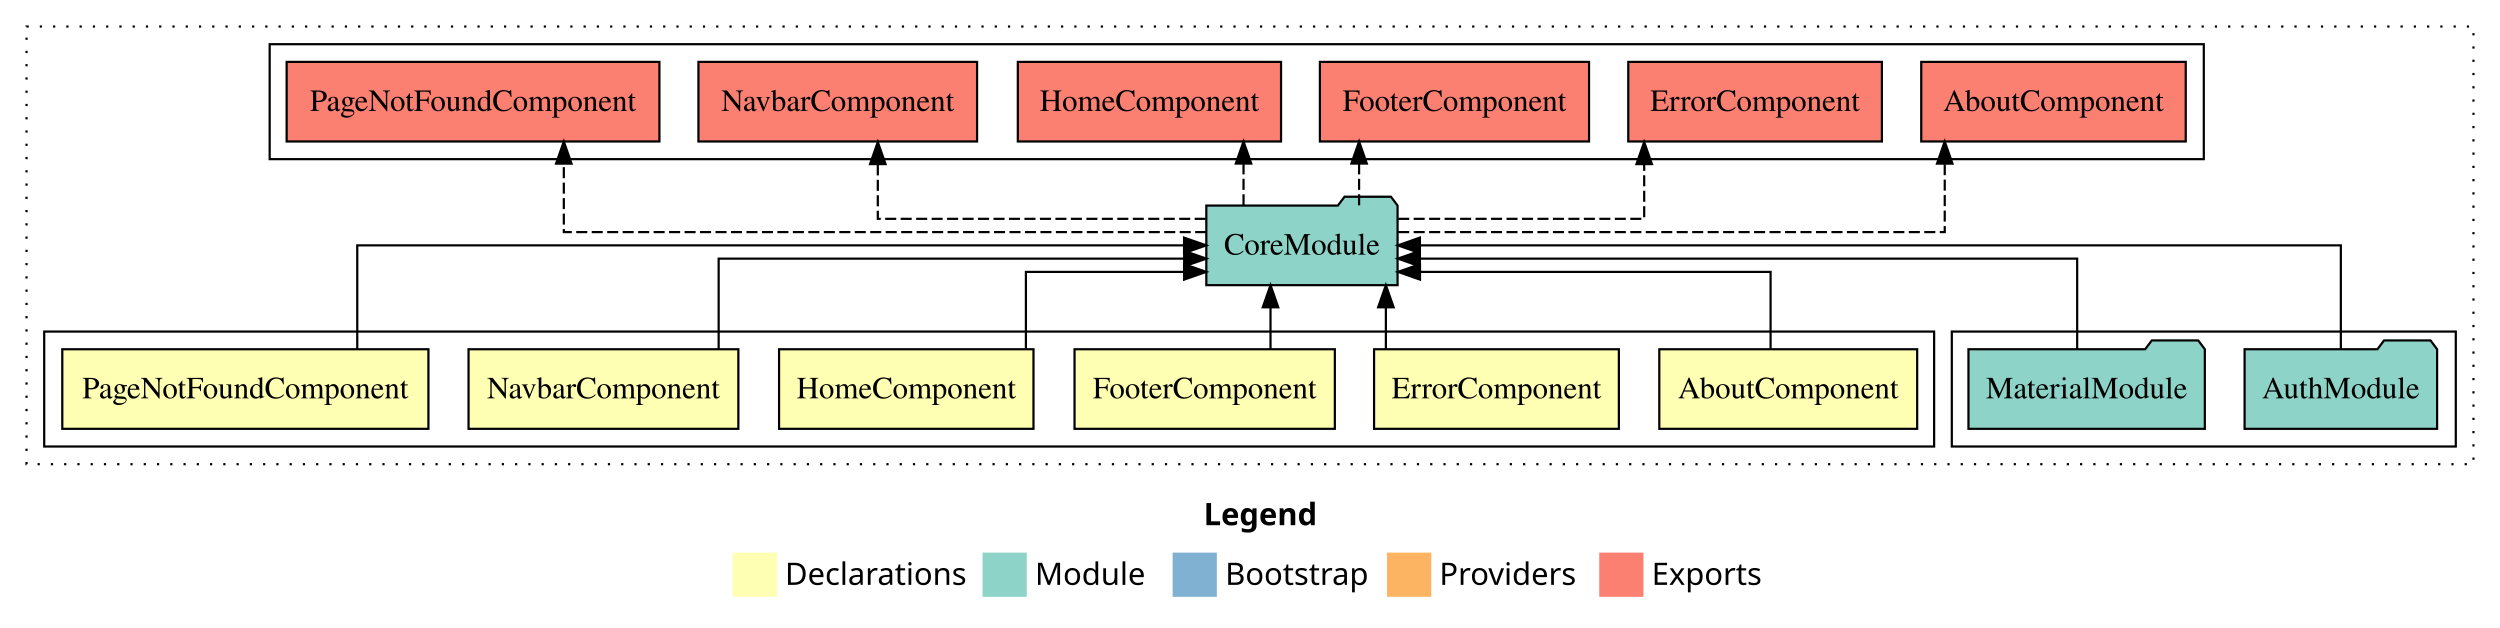
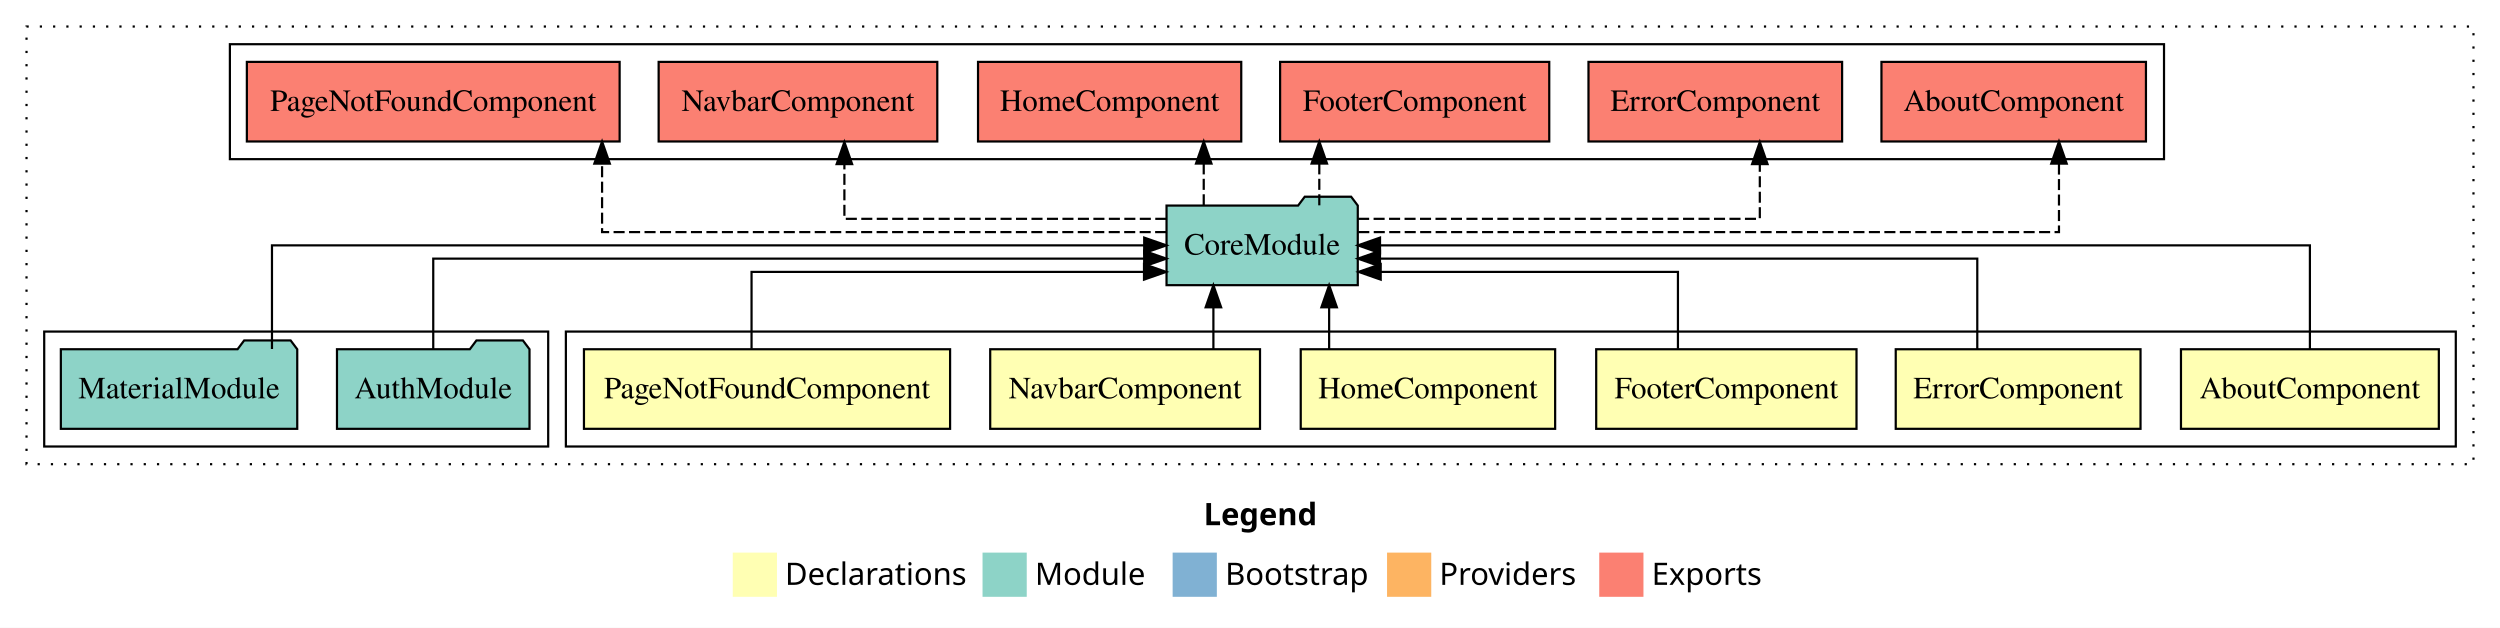
<svg xmlns="http://www.w3.org/2000/svg" width="1131pt" height="284pt" viewBox="0.00 0.00 1131.00 284.00">
  <g id="graph0" class="graph" transform="scale(1 1) rotate(0) translate(4 280)">
    <polygon fill="white" stroke="transparent" points="-4,4 -4,-280 1127,-280 1127,4 -4,4" />
    <text text-anchor="start" x="540.51" y="-42.4" font-family="Times-12" font-weight="bold" font-size="14.00">Legend</text>
    <polygon fill="#ffffb3" stroke="transparent" points="327.5,-10 327.5,-30 347.5,-30 347.5,-10 327.5,-10" />
    <text text-anchor="start" x="351.13" y="-15.4" font-family="Times-12" font-size="14.00">  Declarations</text>
    <polygon fill="#8dd3c7" stroke="transparent" points="440.5,-10 440.5,-30 460.5,-30 460.5,-10 440.5,-10" />
    <text text-anchor="start" x="464.23" y="-15.4" font-family="Times-12" font-size="14.00">  Module</text>
    <polygon fill="#80b1d3" stroke="transparent" points="526.5,-10 526.5,-30 546.5,-30 546.5,-10 526.5,-10" />
    <text text-anchor="start" x="550.28" y="-15.4" font-family="Times-12" font-size="14.00">  Bootstrap</text>
    <polygon fill="#fdb462" stroke="transparent" points="623.5,-10 623.5,-30 643.5,-30 643.5,-10 623.5,-10" />
    <text text-anchor="start" x="647.17" y="-15.4" font-family="Times-12" font-size="14.00">  Providers</text>
    <polygon fill="#fb8072" stroke="transparent" points="719.5,-10 719.5,-30 739.5,-30 739.5,-10 719.5,-10" />
    <text text-anchor="start" x="743.23" y="-15.4" font-family="Times-12" font-size="14.00">  Exports</text>
    <g id="clust1" class="cluster">
      <polygon fill="none" stroke="black" stroke-dasharray="1,5" points="8,-70 8,-268 1115,-268 1115,-70 8,-70" />
    </g>
-     <g id="clust9" class="cluster">
-       <polygon fill="none" stroke="black" points="879,-78 879,-130 1107,-130 1107,-78 879,-78" />
-     </g>
    <g id="clust2" class="cluster">
-       <polygon fill="none" stroke="black" points="16,-78 16,-130 871,-130 871,-78 16,-78" />
+       <polygon fill="none" stroke="black" points="252,-78 252,-130 1107,-130 1107,-78 252,-78" />
    </g>
    <g id="clust10" class="cluster">
-       <polygon fill="none" stroke="black" points="118,-208 118,-260 993,-260 993,-208 118,-208" />
+       <polygon fill="none" stroke="black" points="100,-208 100,-260 975,-260 975,-208 100,-208" />
+     </g>
+     <g id="clust9" class="cluster">
+       <polygon fill="none" stroke="black" points="16,-78 16,-130 244,-130 244,-78 16,-78" />
    </g>
    <g id="node1" class="node">
-       <polygon fill="#ffffb3" stroke="black" points="863.33,-122 746.67,-122 746.67,-86 863.33,-86 863.33,-122" />
-       <text text-anchor="middle" x="805" y="-99.8" font-family="Times,serif" font-size="14.00">AboutComponent</text>
+       <polygon fill="#ffffb3" stroke="black" points="1099.33,-122 982.67,-122 982.67,-86 1099.33,-86 1099.33,-122" />
+       <text text-anchor="middle" x="1041" y="-99.8" font-family="Times,serif" font-size="14.00">AboutComponent</text>
    </g>
    <g id="node7" class="node">
-       <polygon fill="#8dd3c7" stroke="black" points="628.26,-187 625.26,-191 604.26,-191 601.26,-187 541.74,-187 541.74,-151 628.26,-151 628.26,-187" />
-       <text text-anchor="middle" x="585" y="-164.8" font-family="Times,serif" font-size="14.00">CoreModule</text>
+       <polygon fill="#8dd3c7" stroke="black" points="610.26,-187 607.26,-191 586.26,-191 583.26,-187 523.74,-187 523.74,-151 610.26,-151 610.26,-187" />
+       <text text-anchor="middle" x="567" y="-164.8" font-family="Times,serif" font-size="14.00">CoreModule</text>
    </g>
    <g id="edge1" class="edge">
-       <path fill="none" stroke="black" d="M797.01,-122.24C797.01,-137.57 797.01,-157 797.01,-157 797.01,-157 638.41,-157 638.41,-157" />
-       <polygon fill="black" stroke="black" points="638.41,-153.5 628.41,-157 638.41,-160.5 638.41,-153.5" />
+       <path fill="none" stroke="black" d="M1041,-122.11C1041,-141.34 1041,-169 1041,-169 1041,-169 620.32,-169 620.32,-169" />
+       <polygon fill="black" stroke="black" points="620.32,-165.5 610.32,-169 620.32,-172.5 620.32,-165.5" />
    </g>
    <g id="node2" class="node">
-       <polygon fill="#ffffb3" stroke="black" points="728.37,-122 617.63,-122 617.63,-86 728.37,-86 728.37,-122" />
-       <text text-anchor="middle" x="673" y="-99.8" font-family="Times,serif" font-size="14.00">ErrorComponent</text>
+       <polygon fill="#ffffb3" stroke="black" points="964.37,-122 853.63,-122 853.63,-86 964.37,-86 964.37,-122" />
+       <text text-anchor="middle" x="909" y="-99.8" font-family="Times,serif" font-size="14.00">ErrorComponent</text>
    </g>
    <g id="edge2" class="edge">
-       <path fill="none" stroke="black" d="M622.97,-122.11C622.97,-122.11 622.97,-140.99 622.97,-140.99" />
-       <polygon fill="black" stroke="black" points="619.47,-140.99 622.97,-150.99 626.47,-140.99 619.47,-140.99" />
+       <path fill="none" stroke="black" d="M890.52,-122.02C890.52,-139.37 890.52,-163 890.52,-163 890.52,-163 620.3,-163 620.3,-163" />
+       <polygon fill="black" stroke="black" points="620.3,-159.5 610.3,-163 620.3,-166.5 620.3,-159.5" />
    </g>
    <g id="node3" class="node">
-       <polygon fill="#ffffb3" stroke="black" points="599.88,-122 482.12,-122 482.12,-86 599.88,-86 599.88,-122" />
-       <text text-anchor="middle" x="541" y="-99.8" font-family="Times,serif" font-size="14.00">FooterComponent</text>
+       <polygon fill="#ffffb3" stroke="black" points="835.88,-122 718.12,-122 718.12,-86 835.88,-86 835.88,-122" />
+       <text text-anchor="middle" x="777" y="-99.8" font-family="Times,serif" font-size="14.00">FooterComponent</text>
    </g>
    <g id="edge3" class="edge">
-       <path fill="none" stroke="black" d="M570.78,-122.11C570.78,-122.11 570.78,-140.99 570.78,-140.99" />
-       <polygon fill="black" stroke="black" points="567.28,-140.99 570.78,-150.99 574.28,-140.99 567.28,-140.99" />
+       <path fill="none" stroke="black" d="M755.1,-122.24C755.1,-137.57 755.1,-157 755.1,-157 755.1,-157 620.63,-157 620.63,-157" />
+       <polygon fill="black" stroke="black" points="620.63,-153.5 610.63,-157 620.63,-160.5 620.63,-153.5" />
    </g>
    <g id="node4" class="node">
-       <polygon fill="#ffffb3" stroke="black" points="463.55,-122 348.45,-122 348.45,-86 463.55,-86 463.55,-122" />
-       <text text-anchor="middle" x="406" y="-99.8" font-family="Times,serif" font-size="14.00">HomeComponent</text>
+       <polygon fill="#ffffb3" stroke="black" points="699.55,-122 584.45,-122 584.45,-86 699.55,-86 699.55,-122" />
+       <text text-anchor="middle" x="642" y="-99.8" font-family="Times,serif" font-size="14.00">HomeComponent</text>
    </g>
    <g id="edge4" class="edge">
-       <path fill="none" stroke="black" d="M460.12,-122.24C460.12,-137.57 460.12,-157 460.12,-157 460.12,-157 531.68,-157 531.68,-157" />
-       <polygon fill="black" stroke="black" points="531.68,-160.5 541.68,-157 531.68,-153.5 531.68,-160.5" />
+       <path fill="none" stroke="black" d="M597.3,-122.11C597.3,-122.11 597.3,-140.99 597.3,-140.99" />
+       <polygon fill="black" stroke="black" points="593.8,-140.99 597.3,-150.99 600.8,-140.99 593.8,-140.99" />
    </g>
    <g id="node5" class="node">
-       <polygon fill="#ffffb3" stroke="black" points="330.03,-122 207.97,-122 207.97,-86 330.03,-86 330.03,-122" />
-       <text text-anchor="middle" x="269" y="-99.8" font-family="Times,serif" font-size="14.00">NavbarComponent</text>
+       <polygon fill="#ffffb3" stroke="black" points="566.03,-122 443.97,-122 443.97,-86 566.03,-86 566.03,-122" />
+       <text text-anchor="middle" x="505" y="-99.8" font-family="Times,serif" font-size="14.00">NavbarComponent</text>
    </g>
    <g id="edge5" class="edge">
-       <path fill="none" stroke="black" d="M321.12,-122.02C321.12,-139.37 321.12,-163 321.12,-163 321.12,-163 531.72,-163 531.72,-163" />
-       <polygon fill="black" stroke="black" points="531.72,-166.5 541.72,-163 531.72,-159.5 531.72,-166.5" />
+       <path fill="none" stroke="black" d="M544.94,-122.11C544.94,-122.11 544.94,-140.99 544.94,-140.99" />
+       <polygon fill="black" stroke="black" points="541.44,-140.99 544.94,-150.99 548.44,-140.99 541.44,-140.99" />
    </g>
    <g id="node6" class="node">
-       <polygon fill="#ffffb3" stroke="black" points="189.82,-122 24.18,-122 24.18,-86 189.82,-86 189.82,-122" />
-       <text text-anchor="middle" x="107" y="-99.8" font-family="Times,serif" font-size="14.00">PageNotFoundComponent</text>
+       <polygon fill="#ffffb3" stroke="black" points="425.82,-122 260.18,-122 260.18,-86 425.82,-86 425.82,-122" />
+       <text text-anchor="middle" x="343" y="-99.8" font-family="Times,serif" font-size="14.00">PageNotFoundComponent</text>
    </g>
    <g id="edge6" class="edge">
-       <path fill="none" stroke="black" d="M157.62,-122.11C157.62,-141.34 157.62,-169 157.62,-169 157.62,-169 531.67,-169 531.67,-169" />
-       <polygon fill="black" stroke="black" points="531.67,-172.5 541.67,-169 531.67,-165.5 531.67,-172.5" />
+       <path fill="none" stroke="black" d="M336,-122.24C336,-137.57 336,-157 336,-157 336,-157 513.55,-157 513.55,-157" />
+       <polygon fill="black" stroke="black" points="513.55,-160.5 523.55,-157 513.55,-153.5 513.55,-160.5" />
    </g>
    <g id="node10" class="node">
-       <polygon fill="#fb8072" stroke="black" points="984.83,-252 865.17,-252 865.17,-216 984.83,-216 984.83,-252" />
-       <text text-anchor="middle" x="925" y="-229.8" font-family="Times,serif" font-size="14.00">AboutComponent </text>
+       <polygon fill="#fb8072" stroke="black" points="966.83,-252 847.17,-252 847.17,-216 966.83,-216 966.83,-252" />
+       <text text-anchor="middle" x="907" y="-229.8" font-family="Times,serif" font-size="14.00">AboutComponent </text>
    </g>
    <g id="edge9" class="edge">
-       <path fill="none" stroke="black" stroke-dasharray="5,2" d="M628.54,-175C709.66,-175 875.8,-175 875.8,-175 875.8,-175 875.8,-205.98 875.8,-205.98" />
-       <polygon fill="black" stroke="black" points="872.3,-205.98 875.8,-215.98 879.3,-205.98 872.3,-205.98" />
+       <path fill="none" stroke="black" stroke-dasharray="5,2" d="M610.48,-175C706.36,-175 927.48,-175 927.48,-175 927.48,-175 927.48,-205.98 927.48,-205.98" />
+       <polygon fill="black" stroke="black" points="923.98,-205.98 927.48,-215.98 930.98,-205.98 923.98,-205.98" />
    </g>
    <g id="node11" class="node">
-       <polygon fill="#fb8072" stroke="black" points="847.37,-252 732.63,-252 732.63,-216 847.37,-216 847.37,-252" />
-       <text text-anchor="middle" x="790" y="-229.8" font-family="Times,serif" font-size="14.00">ErrorComponent </text>
+       <polygon fill="#fb8072" stroke="black" points="829.37,-252 714.63,-252 714.63,-216 829.37,-216 829.37,-252" />
+       <text text-anchor="middle" x="772" y="-229.8" font-family="Times,serif" font-size="14.00">ErrorComponent </text>
    </g>
    <g id="edge10" class="edge">
-       <path fill="none" stroke="black" stroke-dasharray="5,2" d="M628.54,-181C674.33,-181 739.83,-181 739.83,-181 739.83,-181 739.83,-205.76 739.83,-205.76" />
-       <polygon fill="black" stroke="black" points="736.33,-205.76 739.83,-215.76 743.33,-205.76 736.33,-205.76" />
+       <path fill="none" stroke="black" stroke-dasharray="5,2" d="M610.41,-181C675.83,-181 792.14,-181 792.14,-181 792.14,-181 792.14,-205.76 792.14,-205.76" />
+       <polygon fill="black" stroke="black" points="788.64,-205.76 792.14,-215.76 795.64,-205.76 788.64,-205.76" />
    </g>
    <g id="node12" class="node">
-       <polygon fill="#fb8072" stroke="black" points="714.88,-252 593.12,-252 593.12,-216 714.88,-216 714.88,-252" />
-       <text text-anchor="middle" x="654" y="-229.8" font-family="Times,serif" font-size="14.00">FooterComponent </text>
+       <polygon fill="#fb8072" stroke="black" points="696.88,-252 575.12,-252 575.12,-216 696.88,-216 696.88,-252" />
+       <text text-anchor="middle" x="636" y="-229.8" font-family="Times,serif" font-size="14.00">FooterComponent </text>
    </g>
    <g id="edge11" class="edge">
-       <path fill="none" stroke="black" stroke-dasharray="5,2" d="M610.85,-187.11C610.85,-187.11 610.85,-205.99 610.85,-205.99" />
-       <polygon fill="black" stroke="black" points="607.35,-205.99 610.85,-215.99 614.35,-205.99 607.35,-205.99" />
+       <path fill="none" stroke="black" stroke-dasharray="5,2" d="M592.85,-187.11C592.85,-187.11 592.85,-205.99 592.85,-205.99" />
+       <polygon fill="black" stroke="black" points="589.35,-205.99 592.85,-215.99 596.35,-205.99 589.35,-205.99" />
    </g>
    <g id="node13" class="node">
-       <polygon fill="#fb8072" stroke="black" points="575.54,-252 456.46,-252 456.46,-216 575.54,-216 575.54,-252" />
-       <text text-anchor="middle" x="516" y="-229.8" font-family="Times,serif" font-size="14.00">HomeComponent </text>
+       <polygon fill="#fb8072" stroke="black" points="557.54,-252 438.46,-252 438.46,-216 557.54,-216 557.54,-252" />
+       <text text-anchor="middle" x="498" y="-229.8" font-family="Times,serif" font-size="14.00">HomeComponent </text>
    </g>
    <g id="edge12" class="edge">
-       <path fill="none" stroke="black" stroke-dasharray="5,2" d="M558.57,-187.11C558.57,-187.11 558.57,-205.99 558.57,-205.99" />
-       <polygon fill="black" stroke="black" points="555.07,-205.99 558.57,-215.99 562.07,-205.99 555.07,-205.99" />
+       <path fill="none" stroke="black" stroke-dasharray="5,2" d="M540.57,-187.11C540.57,-187.11 540.57,-205.99 540.57,-205.99" />
+       <polygon fill="black" stroke="black" points="537.07,-205.99 540.57,-215.99 544.07,-205.99 537.07,-205.99" />
    </g>
    <g id="node14" class="node">
-       <polygon fill="#fb8072" stroke="black" points="438.03,-252 311.97,-252 311.97,-216 438.03,-216 438.03,-252" />
-       <text text-anchor="middle" x="375" y="-229.8" font-family="Times,serif" font-size="14.00">NavbarComponent </text>
+       <polygon fill="#fb8072" stroke="black" points="420.03,-252 293.97,-252 293.97,-216 420.03,-216 420.03,-252" />
+       <text text-anchor="middle" x="357" y="-229.8" font-family="Times,serif" font-size="14.00">NavbarComponent </text>
    </g>
    <g id="edge13" class="edge">
-       <path fill="none" stroke="black" stroke-dasharray="5,2" d="M541.46,-181C484.85,-181 393.12,-181 393.12,-181 393.12,-181 393.12,-205.76 393.12,-205.76" />
-       <polygon fill="black" stroke="black" points="389.62,-205.76 393.12,-215.76 396.62,-205.76 389.62,-205.76" />
+       <path fill="none" stroke="black" stroke-dasharray="5,2" d="M523.64,-181C467.84,-181 378,-181 378,-181 378,-181 378,-205.76 378,-205.76" />
+       <polygon fill="black" stroke="black" points="374.5,-205.76 378,-215.76 381.5,-205.76 374.5,-205.76" />
    </g>
    <g id="node15" class="node">
-       <polygon fill="#fb8072" stroke="black" points="294.32,-252 125.68,-252 125.68,-216 294.32,-216 294.32,-252" />
-       <text text-anchor="middle" x="210" y="-229.8" font-family="Times,serif" font-size="14.00">PageNotFoundComponent </text>
+       <polygon fill="#fb8072" stroke="black" points="276.32,-252 107.68,-252 107.68,-216 276.32,-216 276.32,-252" />
+       <text text-anchor="middle" x="192" y="-229.8" font-family="Times,serif" font-size="14.00">PageNotFoundComponent </text>
    </g>
    <g id="edge14" class="edge">
-       <path fill="none" stroke="black" stroke-dasharray="5,2" d="M541.69,-175C451.34,-175 251.07,-175 251.07,-175 251.07,-175 251.07,-205.98 251.07,-205.98" />
-       <polygon fill="black" stroke="black" points="247.57,-205.98 251.07,-215.98 254.57,-205.98 247.57,-205.98" />
+       <path fill="none" stroke="black" stroke-dasharray="5,2" d="M523.58,-175C440.75,-175 268.38,-175 268.38,-175 268.38,-175 268.38,-205.98 268.38,-205.98" />
+       <polygon fill="black" stroke="black" points="264.88,-205.98 268.38,-215.98 271.88,-205.98 264.88,-205.98" />
    </g>
    <g id="node8" class="node">
-       <polygon fill="#8dd3c7" stroke="black" points="1098.55,-122 1095.55,-126 1074.55,-126 1071.55,-122 1011.45,-122 1011.45,-86 1098.55,-86 1098.55,-122" />
-       <text text-anchor="middle" x="1055" y="-99.8" font-family="Times,serif" font-size="14.00">AuthModule</text>
+       <polygon fill="#8dd3c7" stroke="black" points="235.55,-122 232.55,-126 211.55,-126 208.55,-122 148.45,-122 148.45,-86 235.55,-86 235.55,-122" />
+       <text text-anchor="middle" x="192" y="-99.8" font-family="Times,serif" font-size="14.00">AuthModule</text>
    </g>
    <g id="edge7" class="edge">
-       <path fill="none" stroke="black" d="M1055,-122.11C1055,-141.34 1055,-169 1055,-169 1055,-169 638.37,-169 638.37,-169" />
-       <polygon fill="black" stroke="black" points="638.37,-165.5 628.37,-169 638.37,-172.5 638.37,-165.5" />
+       <path fill="none" stroke="black" d="M192,-122.02C192,-139.37 192,-163 192,-163 192,-163 513.62,-163 513.62,-163" />
+       <polygon fill="black" stroke="black" points="513.62,-166.5 523.62,-163 513.62,-159.5 513.62,-166.5" />
    </g>
    <g id="node9" class="node">
-       <polygon fill="#8dd3c7" stroke="black" points="993.47,-122 990.47,-126 969.47,-126 966.47,-122 886.53,-122 886.53,-86 993.47,-86 993.47,-122" />
-       <text text-anchor="middle" x="940" y="-99.8" font-family="Times,serif" font-size="14.00">MaterialModule</text>
+       <polygon fill="#8dd3c7" stroke="black" points="130.47,-122 127.47,-126 106.47,-126 103.47,-122 23.53,-122 23.53,-86 130.47,-86 130.47,-122" />
+       <text text-anchor="middle" x="77" y="-99.8" font-family="Times,serif" font-size="14.00">MaterialModule</text>
    </g>
    <g id="edge8" class="edge">
-       <path fill="none" stroke="black" d="M935.71,-122.02C935.71,-139.37 935.71,-163 935.71,-163 935.71,-163 638.36,-163 638.36,-163" />
-       <polygon fill="black" stroke="black" points="638.36,-159.5 628.36,-163 638.36,-166.5 638.36,-159.5" />
+       <path fill="none" stroke="black" d="M119.04,-122.11C119.04,-141.34 119.04,-169 119.04,-169 119.04,-169 513.64,-169 513.64,-169" />
+       <polygon fill="black" stroke="black" points="513.64,-172.5 523.64,-169 513.64,-165.5 513.64,-172.5" />
    </g>
  </g>
</svg>
